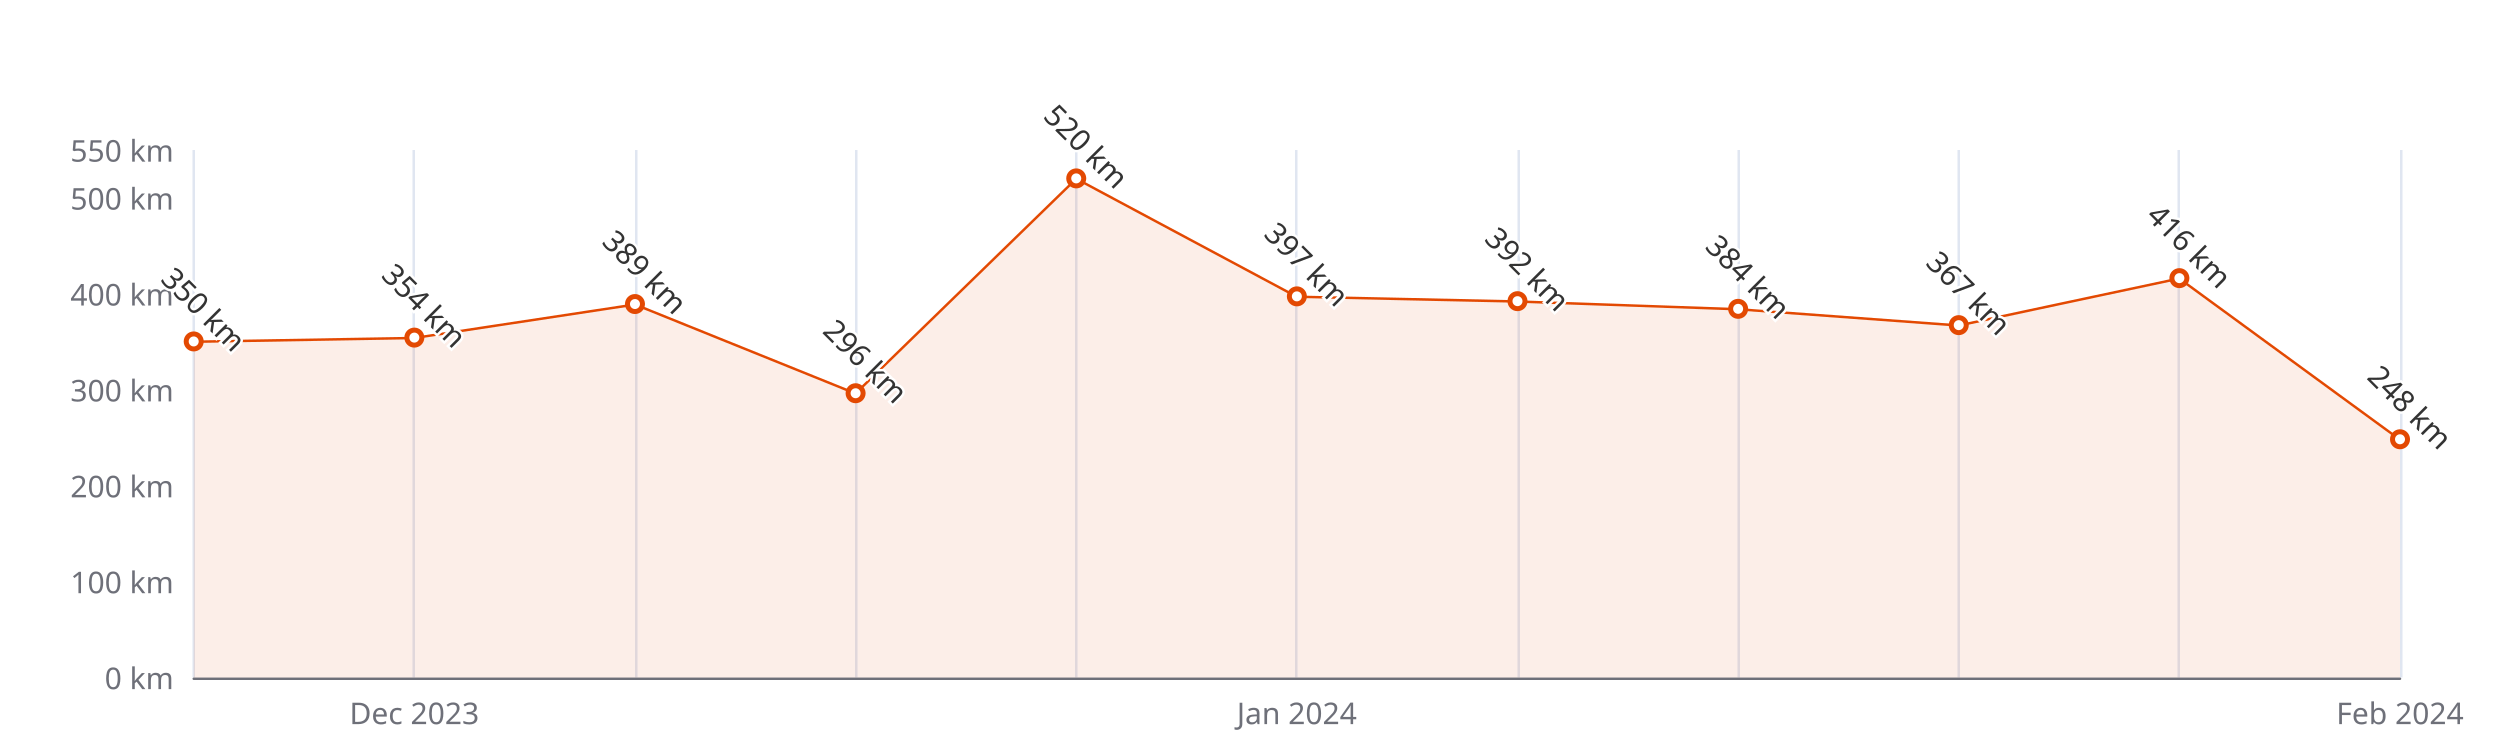
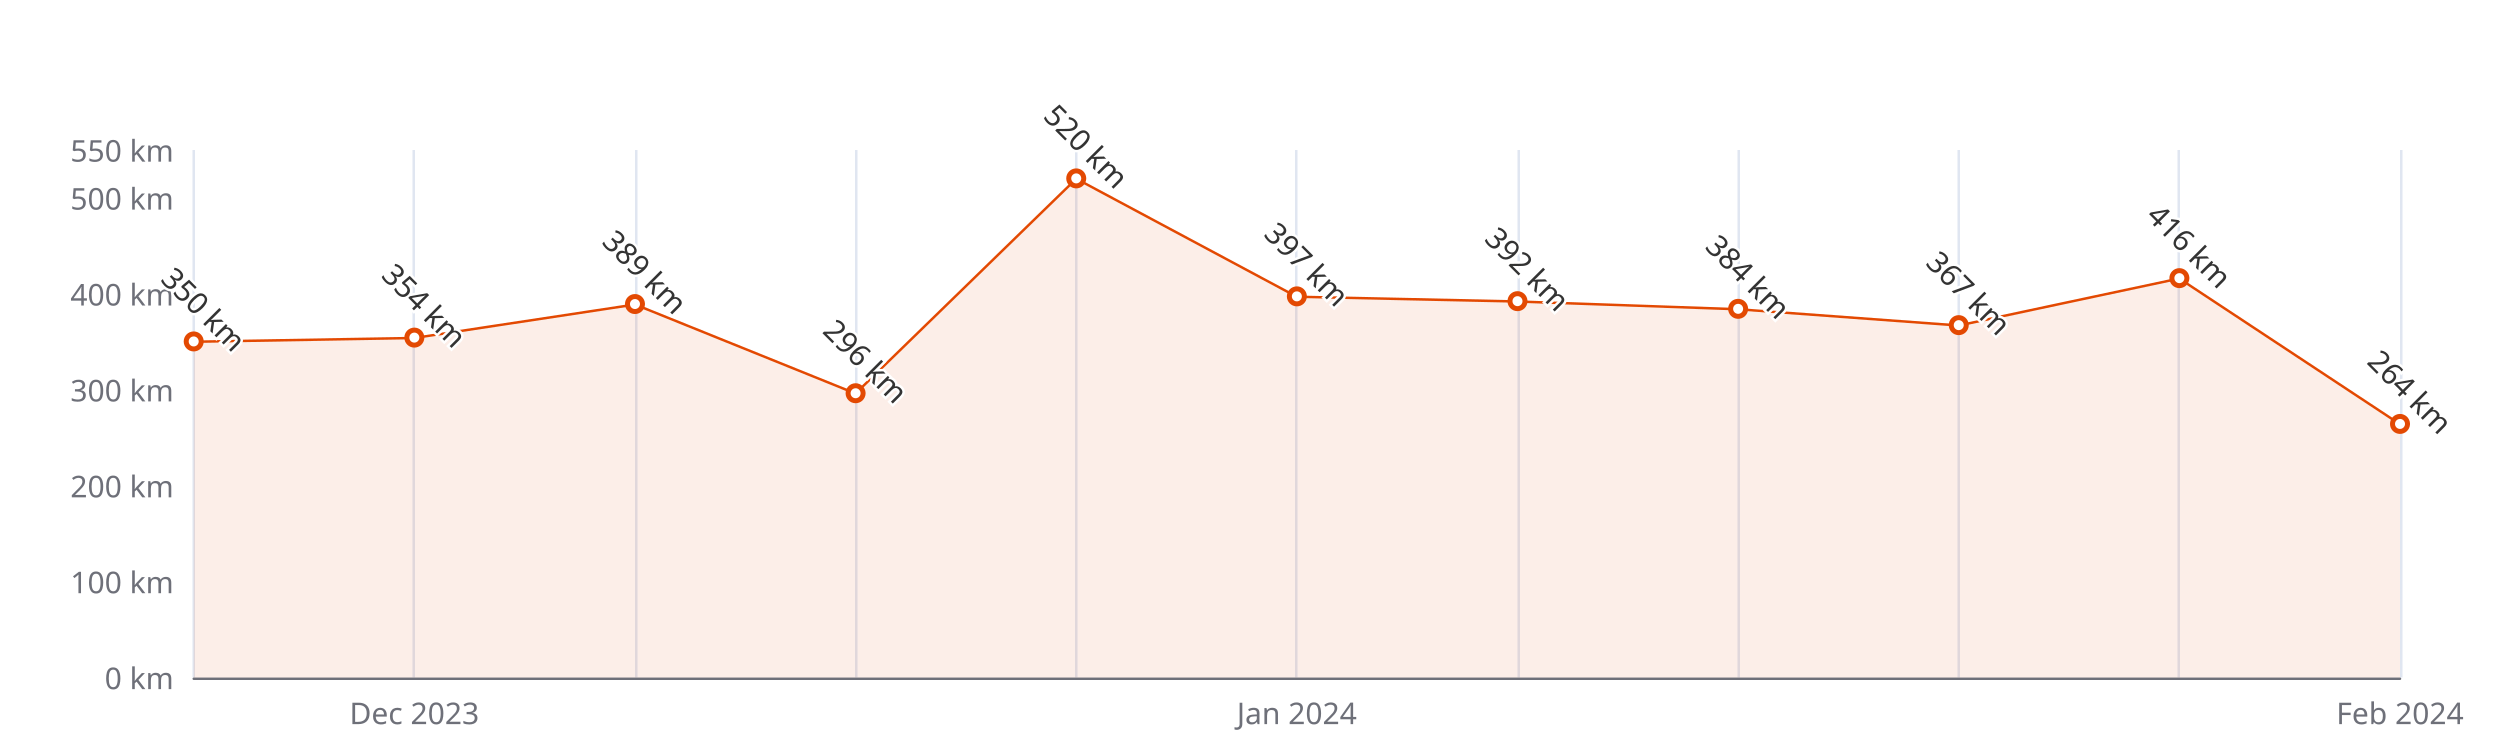
<svg xmlns="http://www.w3.org/2000/svg" width="1000" height="300" version="1.1" baseProfile="full" viewBox="0 0 1000 300">
  <rect width="1000" height="300" x="0" y="0" id="0" fill="#ffffff" />
  <path d="M77.5 60L77.5 271" fill="none" stroke="#E0E6F1" />
  <path d="M165.5 60L165.5 271" fill="none" stroke="#E0E6F1" />
  <path d="M254.5 60L254.5 271" fill="none" stroke="#E0E6F1" />
  <path d="M342.5 60L342.5 271" fill="none" stroke="#E0E6F1" />
  <path d="M430.5 60L430.5 271" fill="none" stroke="#E0E6F1" />
  <path d="M518.5 60L518.5 271" fill="none" stroke="#E0E6F1" />
  <path d="M607.5 60L607.5 271" fill="none" stroke="#E0E6F1" />
  <path d="M695.5 60L695.5 271" fill="none" stroke="#E0E6F1" />
  <path d="M783.5 60L783.5 271" fill="none" stroke="#E0E6F1" />
  <path d="M871.5 60L871.5 271" fill="none" stroke="#E0E6F1" />
  <path d="M960.5 60L960.5 271" fill="none" stroke="#E0E6F1" />
  <path d="M77.5 271.5L960 271.5" fill="none" stroke="#6E7079" stroke-linecap="round" />
  <text dominant-baseline="central" text-anchor="end" style="font-size:12px;font-family:sans-serif;" xml:space="preserve" transform="translate(69.48 271)" fill="#6E7079">0 km</text>
  <text dominant-baseline="central" text-anchor="end" style="font-size:12px;font-family:sans-serif;" xml:space="preserve" transform="translate(69.48 232.6364)" fill="#6E7079">100 km</text>
  <text dominant-baseline="central" text-anchor="end" style="font-size:12px;font-family:sans-serif;" xml:space="preserve" transform="translate(69.48 194.2727)" fill="#6E7079">200 km</text>
  <text dominant-baseline="central" text-anchor="end" style="font-size:12px;font-family:sans-serif;" xml:space="preserve" transform="translate(69.48 155.9091)" fill="#6E7079">300 km</text>
  <text dominant-baseline="central" text-anchor="end" style="font-size:12px;font-family:sans-serif;" xml:space="preserve" transform="translate(69.48 117.5455)" fill="#6E7079">400 km</text>
  <text dominant-baseline="central" text-anchor="end" style="font-size:12px;font-family:sans-serif;" xml:space="preserve" transform="translate(69.48 79.1818)" fill="#6E7079">500 km</text>
  <text dominant-baseline="central" text-anchor="end" style="font-size:12px;font-family:sans-serif;" xml:space="preserve" transform="translate(69.48 60)" fill="#6E7079">550 km</text>
  <text dominant-baseline="central" text-anchor="middle" style="font-size:12px;font-family:sans-serif;" xml:space="preserve" y="6" transform="translate(165.732 279)" fill="#6E7079">Dec 2023</text>
  <text dominant-baseline="central" text-anchor="middle" style="font-size:12px;font-family:sans-serif;" xml:space="preserve" y="6" transform="translate(518.74 279)" fill="#6E7079">Jan 2024</text>
  <text dominant-baseline="central" text-anchor="middle" style="font-size:12px;font-family:sans-serif;" xml:space="preserve" y="6" transform="translate(960 279)" fill="#6E7079">Feb 2024</text>
  <g clip-path="url(#zr5-c0)">
-     <path d="M77.5 136.7L165.7 135.2L254 121.8L342.2 157.4L430.5 71.5L518.7 118.7L607 120.6L695.2 123.7L783.5 130.2L871.7 111.4L960 175.9L960 271L871.7 271L783.5 271L695.2 271L607 271L518.7 271L430.5 271L342.2 271L254 271L165.7 271L77.5 271Z" fill="rgb(227,73,2)" fill-opacity="0.09" />
-     <path d="M77.5 136.7L165.7 135.2L254 121.8L342.2 157.4L430.5 71.5L518.7 118.7L607 120.6L695.2 123.7L783.5 130.2L871.7 111.4L960 175.9" fill="none" stroke="#E34902" stroke-linejoin="bevel" />
+     <path d="M77.5 136.7L165.7 135.2L254 121.8L342.2 157.4L430.5 71.5L518.7 118.7L607 120.6L695.2 123.7L783.5 130.2L871.7 111.4L960 169.7L960 271L871.7 271L783.5 271L695.2 271L607 271L518.7 271L430.5 271L342.2 271L254 271L165.7 271L77.5 271Z" fill="rgb(227,73,2)" fill-opacity="0.09" />
+     <path d="M77.5 136.7L165.7 135.2L254 121.8L342.2 157.4L430.5 71.5L518.7 118.7L607 120.6L695.2 123.7L783.5 130.2L871.7 111.4L960 169.7" fill="none" stroke="#E34902" stroke-linejoin="bevel" />
  </g>
  <path d="M1 0A1 1 0 1 1 1 -0.1A1 1 0 0 1 1 0" transform="matrix(3,0,0,3,77.48,136.7273)" fill="#fff" stroke="#E34902" stroke-width="0.667" />
  <path d="M1 0A1 1 0 1 1 1 -0.1A1 1 0 0 1 1 0" transform="matrix(3,0,0,3,165.732,135.1927)" fill="#fff" stroke="#E34902" stroke-width="0.667" />
  <path d="M1 0A1 1 0 1 1 1 -0.1A1 1 0 0 1 1 0" transform="matrix(3,0,0,3,253.984,121.7655)" fill="#fff" stroke="#E34902" stroke-width="0.667" />
  <path d="M1 0A1 1 0 1 1 1 -0.1A1 1 0 0 1 1 0" transform="matrix(3,0,0,3,342.236,157.4436)" fill="#fff" stroke="#E34902" stroke-width="0.667" />
  <path d="M1 0A1 1 0 1 1 1 -0.1A1 1 0 0 1 1 0" transform="matrix(3,0,0,3,430.488,71.5091)" fill="#fff" stroke="#E34902" stroke-width="0.667" />
  <path d="M1 0A1 1 0 1 1 1 -0.1A1 1 0 0 1 1 0" transform="matrix(3,0,0,3,518.74,118.6964)" fill="#fff" stroke="#E34902" stroke-width="0.667" />
  <path d="M1 0A1 1 0 1 1 1 -0.1A1 1 0 0 1 1 0" transform="matrix(3,0,0,3,606.992,120.6145)" fill="#fff" stroke="#E34902" stroke-width="0.667" />
  <path d="M1 0A1 1 0 1 1 1 -0.1A1 1 0 0 1 1 0" transform="matrix(3,0,0,3,695.244,123.6836)" fill="#fff" stroke="#E34902" stroke-width="0.667" />
  <path d="M1 0A1 1 0 1 1 1 -0.1A1 1 0 0 1 1 0" transform="matrix(3,0,0,3,783.496,130.2055)" fill="#fff" stroke="#E34902" stroke-width="0.667" />
  <path d="M1 0A1 1 0 1 1 1 -0.1A1 1 0 0 1 1 0" transform="matrix(3,0,0,3,871.748,111.4073)" fill="#fff" stroke="#E34902" stroke-width="0.667" />
-   <path d="M1 0A1 1 0 1 1 1 -0.1A1 1 0 0 1 1 0" transform="matrix(3,0,0,3,960,175.8582)" fill="#fff" stroke="#E34902" stroke-width="0.667" />
+   <path d="M1 0A1 1 0 1 1 1 -0.1A1 1 0 0 1 1 0" transform="matrix(3,0,0,3,960,169.72)" fill="#fff" stroke="#E34902" stroke-width="0.667" />
  <text dominant-baseline="central" text-anchor="middle" style="font-size:12px;font-family:sans-serif;" xml:space="preserve" y="-6" transform="matrix(0.707,0.707,-0.707,0.707,77.48,127.7273)" fill="#333" stroke="rgb(255,255,255)" stroke-width="2" paint-order="stroke" stroke-miterlimit="2">350 km</text>
  <text dominant-baseline="central" text-anchor="middle" style="font-size:12px;font-family:sans-serif;" xml:space="preserve" y="-6" transform="matrix(0.707,0.707,-0.707,0.707,165.732,126.1927)" fill="#333" stroke="rgb(255,255,255)" stroke-width="2" paint-order="stroke" stroke-miterlimit="2">354 km</text>
  <text dominant-baseline="central" text-anchor="middle" style="font-size:12px;font-family:sans-serif;" xml:space="preserve" y="-6" transform="matrix(0.707,0.707,-0.707,0.707,253.984,112.7655)" fill="#333" stroke="rgb(255,255,255)" stroke-width="2" paint-order="stroke" stroke-miterlimit="2">389 km</text>
  <text dominant-baseline="central" text-anchor="middle" style="font-size:12px;font-family:sans-serif;" xml:space="preserve" y="-6" transform="matrix(0.707,0.707,-0.707,0.707,342.236,148.4436)" fill="#333" stroke="rgb(255,255,255)" stroke-width="2" paint-order="stroke" stroke-miterlimit="2">296 km</text>
  <text dominant-baseline="central" text-anchor="middle" style="font-size:12px;font-family:sans-serif;" xml:space="preserve" y="-6" transform="matrix(0.707,0.707,-0.707,0.707,430.488,62.5091)" fill="#333" stroke="rgb(255,255,255)" stroke-width="2" paint-order="stroke" stroke-miterlimit="2">520 km</text>
  <text dominant-baseline="central" text-anchor="middle" style="font-size:12px;font-family:sans-serif;" xml:space="preserve" y="-6" transform="matrix(0.707,0.707,-0.707,0.707,518.74,109.6964)" fill="#333" stroke="rgb(255,255,255)" stroke-width="2" paint-order="stroke" stroke-miterlimit="2">397 km</text>
  <text dominant-baseline="central" text-anchor="middle" style="font-size:12px;font-family:sans-serif;" xml:space="preserve" y="-6" transform="matrix(0.707,0.707,-0.707,0.707,606.992,111.6145)" fill="#333" stroke="rgb(255,255,255)" stroke-width="2" paint-order="stroke" stroke-miterlimit="2">392 km</text>
  <text dominant-baseline="central" text-anchor="middle" style="font-size:12px;font-family:sans-serif;" xml:space="preserve" y="-6" transform="matrix(0.707,0.707,-0.707,0.707,695.244,114.6836)" fill="#333" stroke="rgb(255,255,255)" stroke-width="2" paint-order="stroke" stroke-miterlimit="2">384 km</text>
  <text dominant-baseline="central" text-anchor="middle" style="font-size:12px;font-family:sans-serif;" xml:space="preserve" y="-6" transform="matrix(0.707,0.707,-0.707,0.707,783.496,121.2055)" fill="#333" stroke="rgb(255,255,255)" stroke-width="2" paint-order="stroke" stroke-miterlimit="2">367 km</text>
  <text dominant-baseline="central" text-anchor="middle" style="font-size:12px;font-family:sans-serif;" xml:space="preserve" y="-6" transform="matrix(0.707,0.707,-0.707,0.707,871.748,102.4073)" fill="#333" stroke="rgb(255,255,255)" stroke-width="2" paint-order="stroke" stroke-miterlimit="2">416 km</text>
-   <text dominant-baseline="central" text-anchor="middle" style="font-size:12px;font-family:sans-serif;" xml:space="preserve" y="-6" transform="matrix(0.707,0.707,-0.707,0.707,960,166.8582)" fill="#333" stroke="rgb(255,255,255)" stroke-width="2" paint-order="stroke" stroke-miterlimit="2">248 km</text>
+   <text dominant-baseline="central" text-anchor="middle" style="font-size:12px;font-family:sans-serif;" xml:space="preserve" y="-6" transform="matrix(0.707,0.707,-0.707,0.707,960,160.72)" fill="#333" stroke="rgb(255,255,255)" stroke-width="2" paint-order="stroke" stroke-miterlimit="2">264 km</text>
  <defs>
    <clipPath id="zr5-c0">
      <path d="M76 59.5l884 0l0 212l-884 0Z" fill="#000" />
    </clipPath>
  </defs>
</svg>
